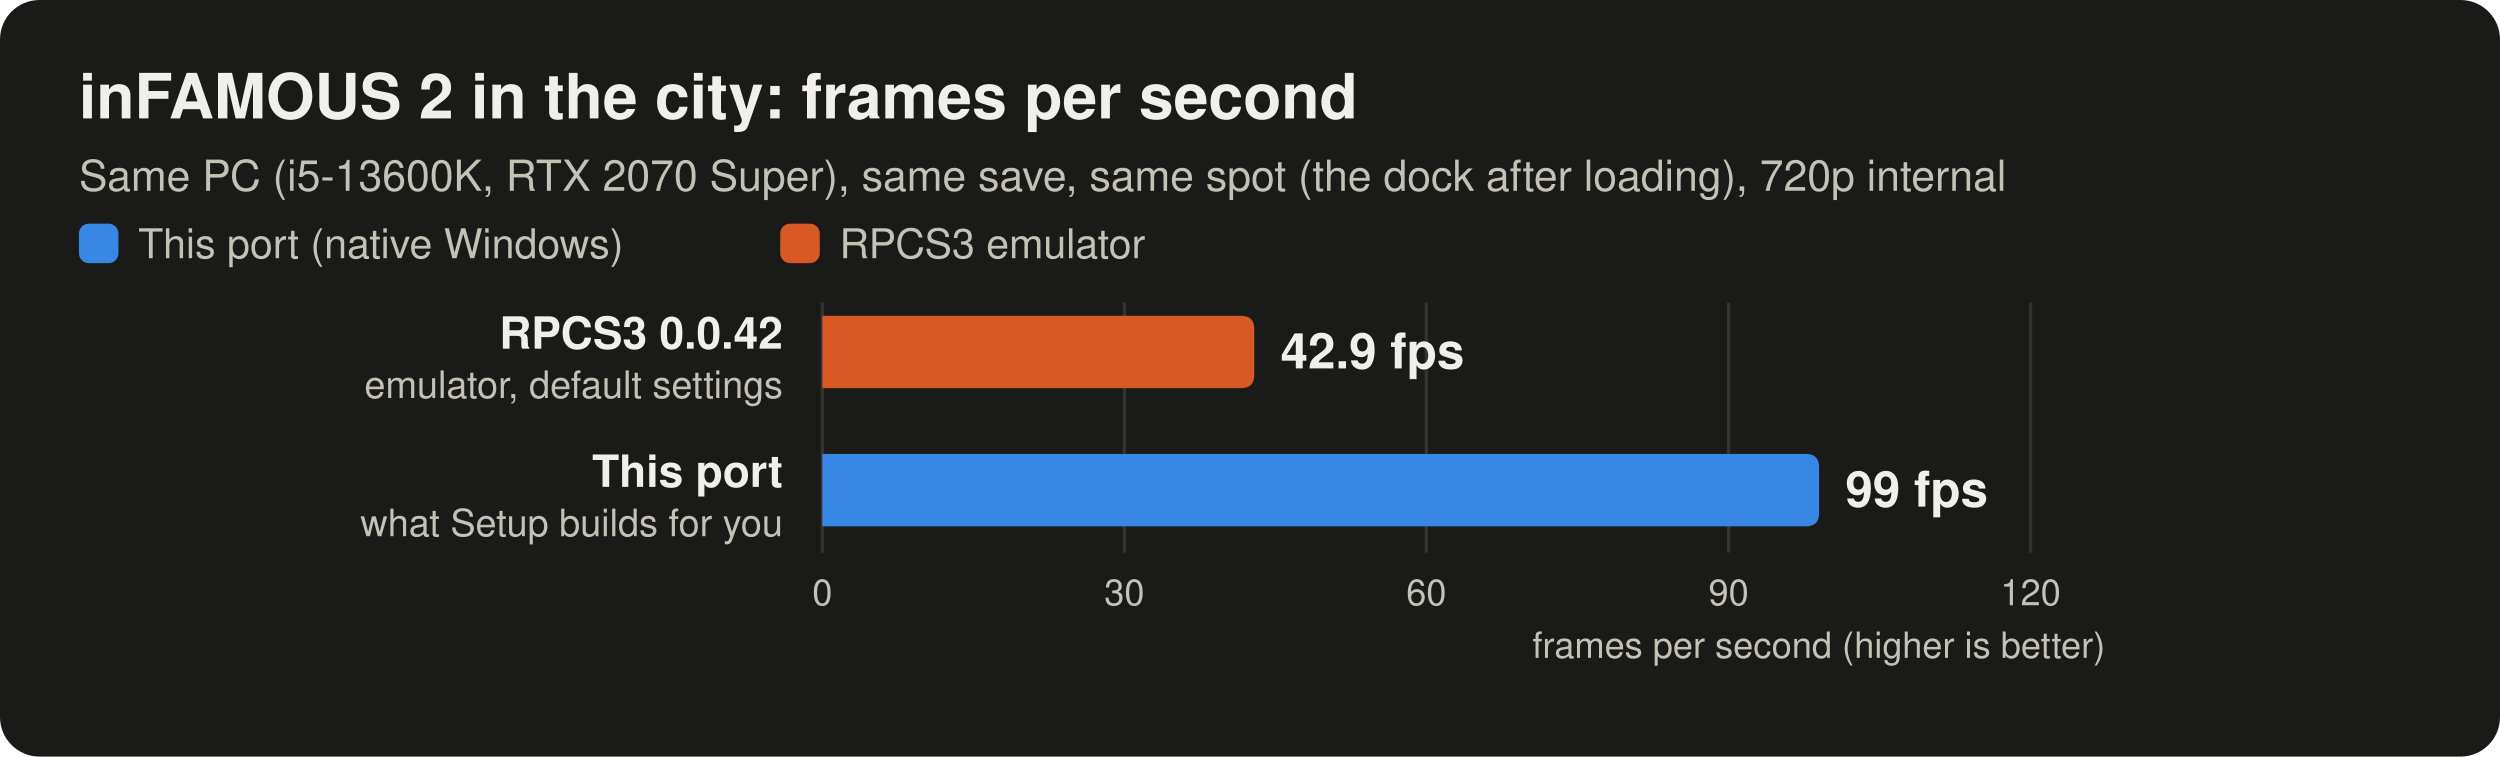
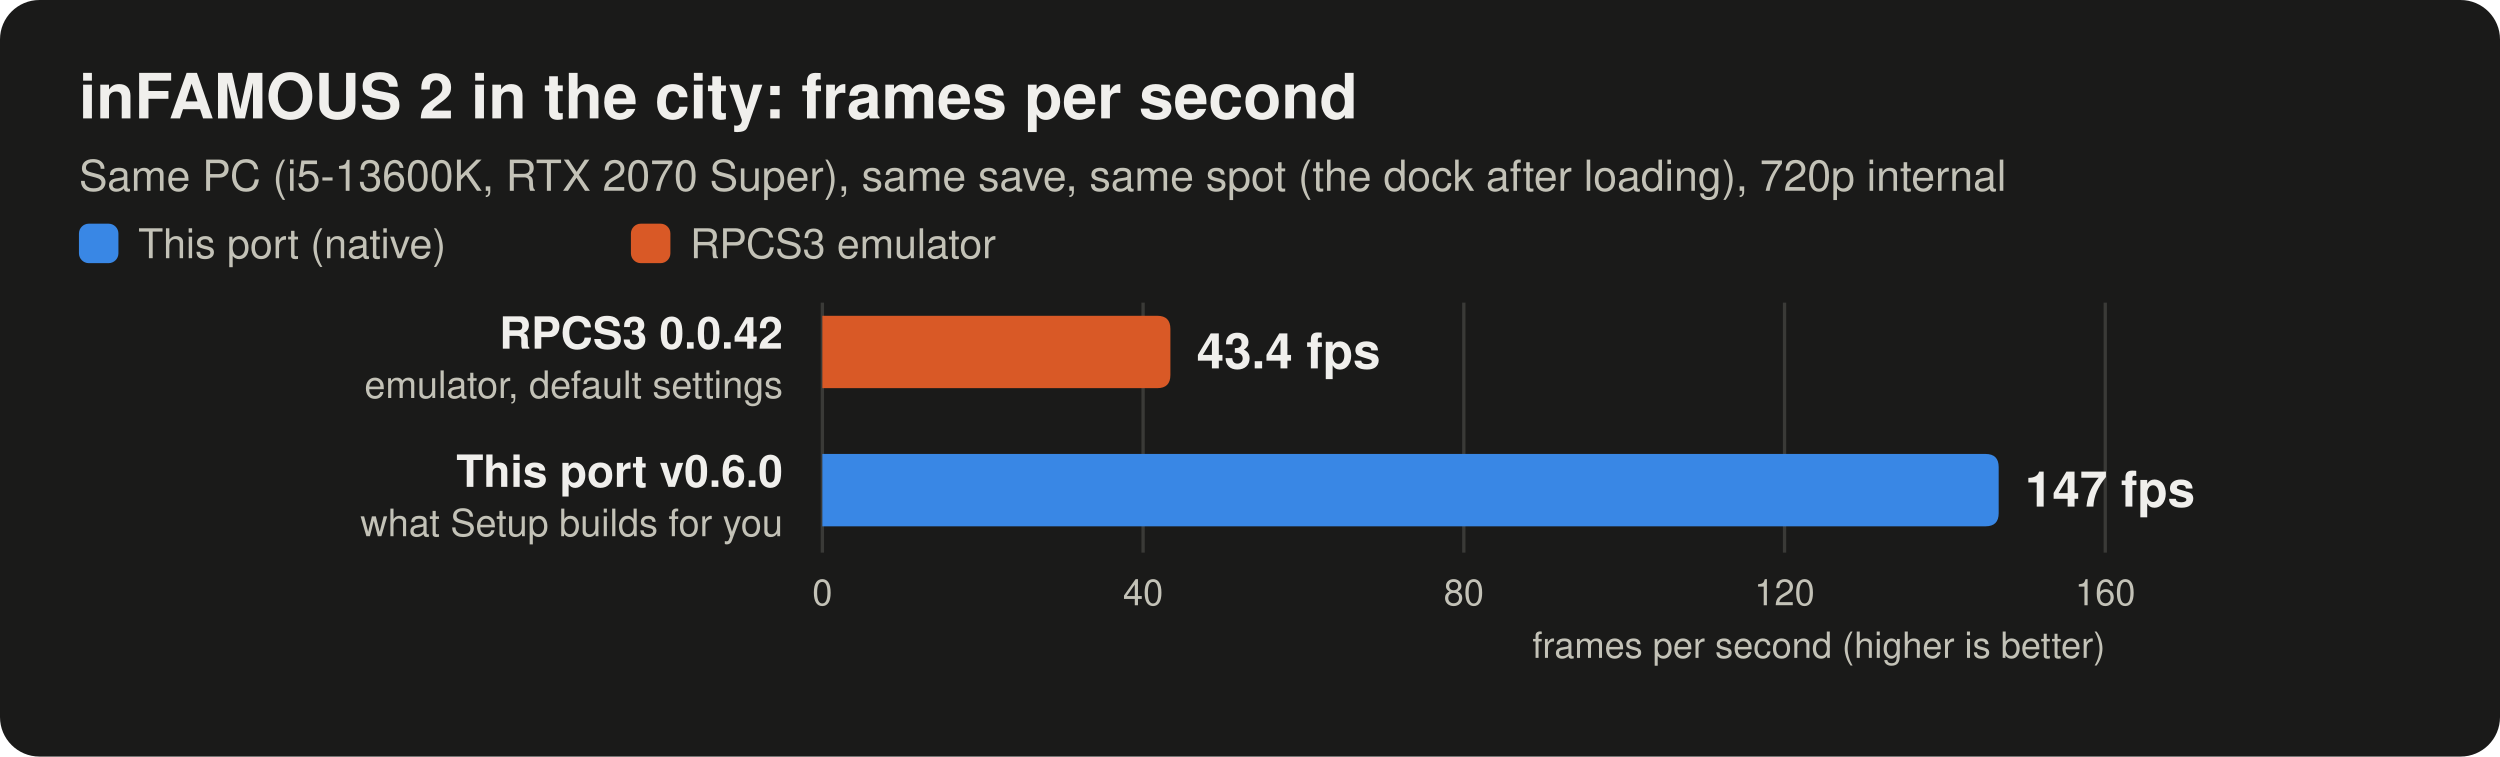
<svg xmlns="http://www.w3.org/2000/svg" width="760" height="230" viewBox="0 0 760 230" font-family="Segoe UI, -apple-system, Helvetica, Arial, sans-serif">
  <rect width="760" height="230" rx="12" fill="#1a1a19" />
  <text x="24" y="36" font-size="19" font-weight="600" fill="#f0efec">inFAMOUS 2 in the city: frames per second</text>
  <text x="24" y="58" font-size="13" fill="#c3c2b7">Same PC (i5-13600K, RTX 2070 Super), same save, same spot (the dock after loading), 720p internal</text>
  <rect x="24" y="68" width="12" height="12" rx="3" fill="#3987e5" />
-   <text x="42" y="78.5" font-size="12.5" fill="#c3c2b7">This port (native Windows)</text>
-   <rect x="237.2" y="68" width="12" height="12" rx="3" fill="#d95926" />
-   <text x="255.2" y="78.5" font-size="12.5" fill="#c3c2b7">RPCS3 emulator</text>
-   <line x1="250.0" y1="92" x2="250.0" y2="168" stroke="#34332f" stroke-width="1" />
+   <text x="42" y="78.5" font-size="12.5" fill="#c3c2b7">This port (native)</text>
+   <rect x="191.8" y="68" width="12" height="12" rx="3" fill="#d95926" />
+   <text x="209.8" y="78.5" font-size="12.5" fill="#c3c2b7">RPCS3 emulator</text>
+   <line x1="250.0" y1="92" x2="250.0" y2="168" stroke="#3a3a37" stroke-width="1" />
  <text x="250.0" y="184" font-size="11" text-anchor="middle" fill="#c3c2b7">0</text>
-   <line x1="341.8" y1="92" x2="341.8" y2="168" stroke="#34332f" stroke-width="1" />
-   <text x="341.8" y="184" font-size="11" text-anchor="middle" fill="#c3c2b7">30</text>
-   <line x1="433.6" y1="92" x2="433.6" y2="168" stroke="#34332f" stroke-width="1" />
-   <text x="433.6" y="184" font-size="11" text-anchor="middle" fill="#c3c2b7">60</text>
-   <line x1="525.5" y1="92" x2="525.5" y2="168" stroke="#34332f" stroke-width="1" />
-   <text x="525.5" y="184" font-size="11" text-anchor="middle" fill="#c3c2b7">90</text>
-   <line x1="617.3" y1="92" x2="617.3" y2="168" stroke="#34332f" stroke-width="1" />
-   <text x="617.3" y="184" font-size="11" text-anchor="middle" fill="#c3c2b7">120</text>
-   <text x="640" y="200" font-size="11" text-anchor="end" fill="#c3c2b7">frames per second (higher is better)</text>
+   <line x1="347.5" y1="92" x2="347.5" y2="168" stroke="#3a3a37" stroke-width="1" />
+   <text x="347.5" y="184" font-size="11" text-anchor="middle" fill="#c3c2b7">40</text>
+   <line x1="445.0" y1="92" x2="445.0" y2="168" stroke="#3a3a37" stroke-width="1" />
+   <text x="445.0" y="184" font-size="11" text-anchor="middle" fill="#c3c2b7">80</text>
+   <line x1="542.5" y1="92" x2="542.5" y2="168" stroke="#3a3a37" stroke-width="1" />
+   <text x="542.5" y="184" font-size="11" text-anchor="middle" fill="#c3c2b7">120</text>
+   <line x1="640.0" y1="92" x2="640.0" y2="168" stroke="#3a3a37" stroke-width="1" />
+   <text x="640.0" y="184" font-size="11" text-anchor="middle" fill="#c3c2b7">160</text>
+   <text x="640.0" y="200" font-size="11" text-anchor="end" fill="#c3c2b7">frames per second (higher is better)</text>
  <text x="238" y="106" font-size="13.5" font-weight="600" text-anchor="end" fill="#f0efec">RPCS3 0.0.42</text>
  <text x="238" y="121" font-size="11.5" text-anchor="end" fill="#c3c2b7">emulator, default settings</text>
-   <path d="M250.0,96.0 H377.3 Q381.3,96.0 381.3,100.0 V114.0 Q381.3,118.0 377.3,118.0 H250.0 Z" fill="#d95926" />
-   <text x="389.3" y="112" font-size="15" font-weight="700" fill="#f0efec">42.9 fps</text>
-   <text x="238" y="148" font-size="13.5" font-weight="600" text-anchor="end" fill="#f0efec">This port</text>
+   <path d="M250.0,96.0 H351.8 Q355.8,96.0 355.8,100.0 V114.0 Q355.8,118.0 351.8,118.0 H250.0 Z" fill="#d95926" />
+   <text x="363.8" y="112" font-size="15" font-weight="700" fill="#f0efec">43.4 fps</text>
+   <text x="238" y="148" font-size="13.5" font-weight="600" text-anchor="end" fill="#f0efec">This port v0.6.0</text>
  <text x="238" y="163" font-size="11.5" text-anchor="end" fill="#c3c2b7">what Setup builds for you</text>
-   <path d="M250.0,138.0 H549.0 Q553.0,138.0 553.0,142.0 V156.0 Q553.0,160.0 549.0,160.0 H250.0 Z" fill="#3987e5" />
-   <text x="561.0" y="154" font-size="15" font-weight="700" fill="#f0efec">99 fps</text>
+   <path d="M250.0,138.0 H603.6 Q607.6,138.0 607.6,142.0 V156.0 Q607.6,160.0 603.6,160.0 H250.0 Z" fill="#3987e5" />
+   <text x="615.6" y="154" font-size="15" font-weight="700" fill="#f0efec">147 fps</text>
</svg>
